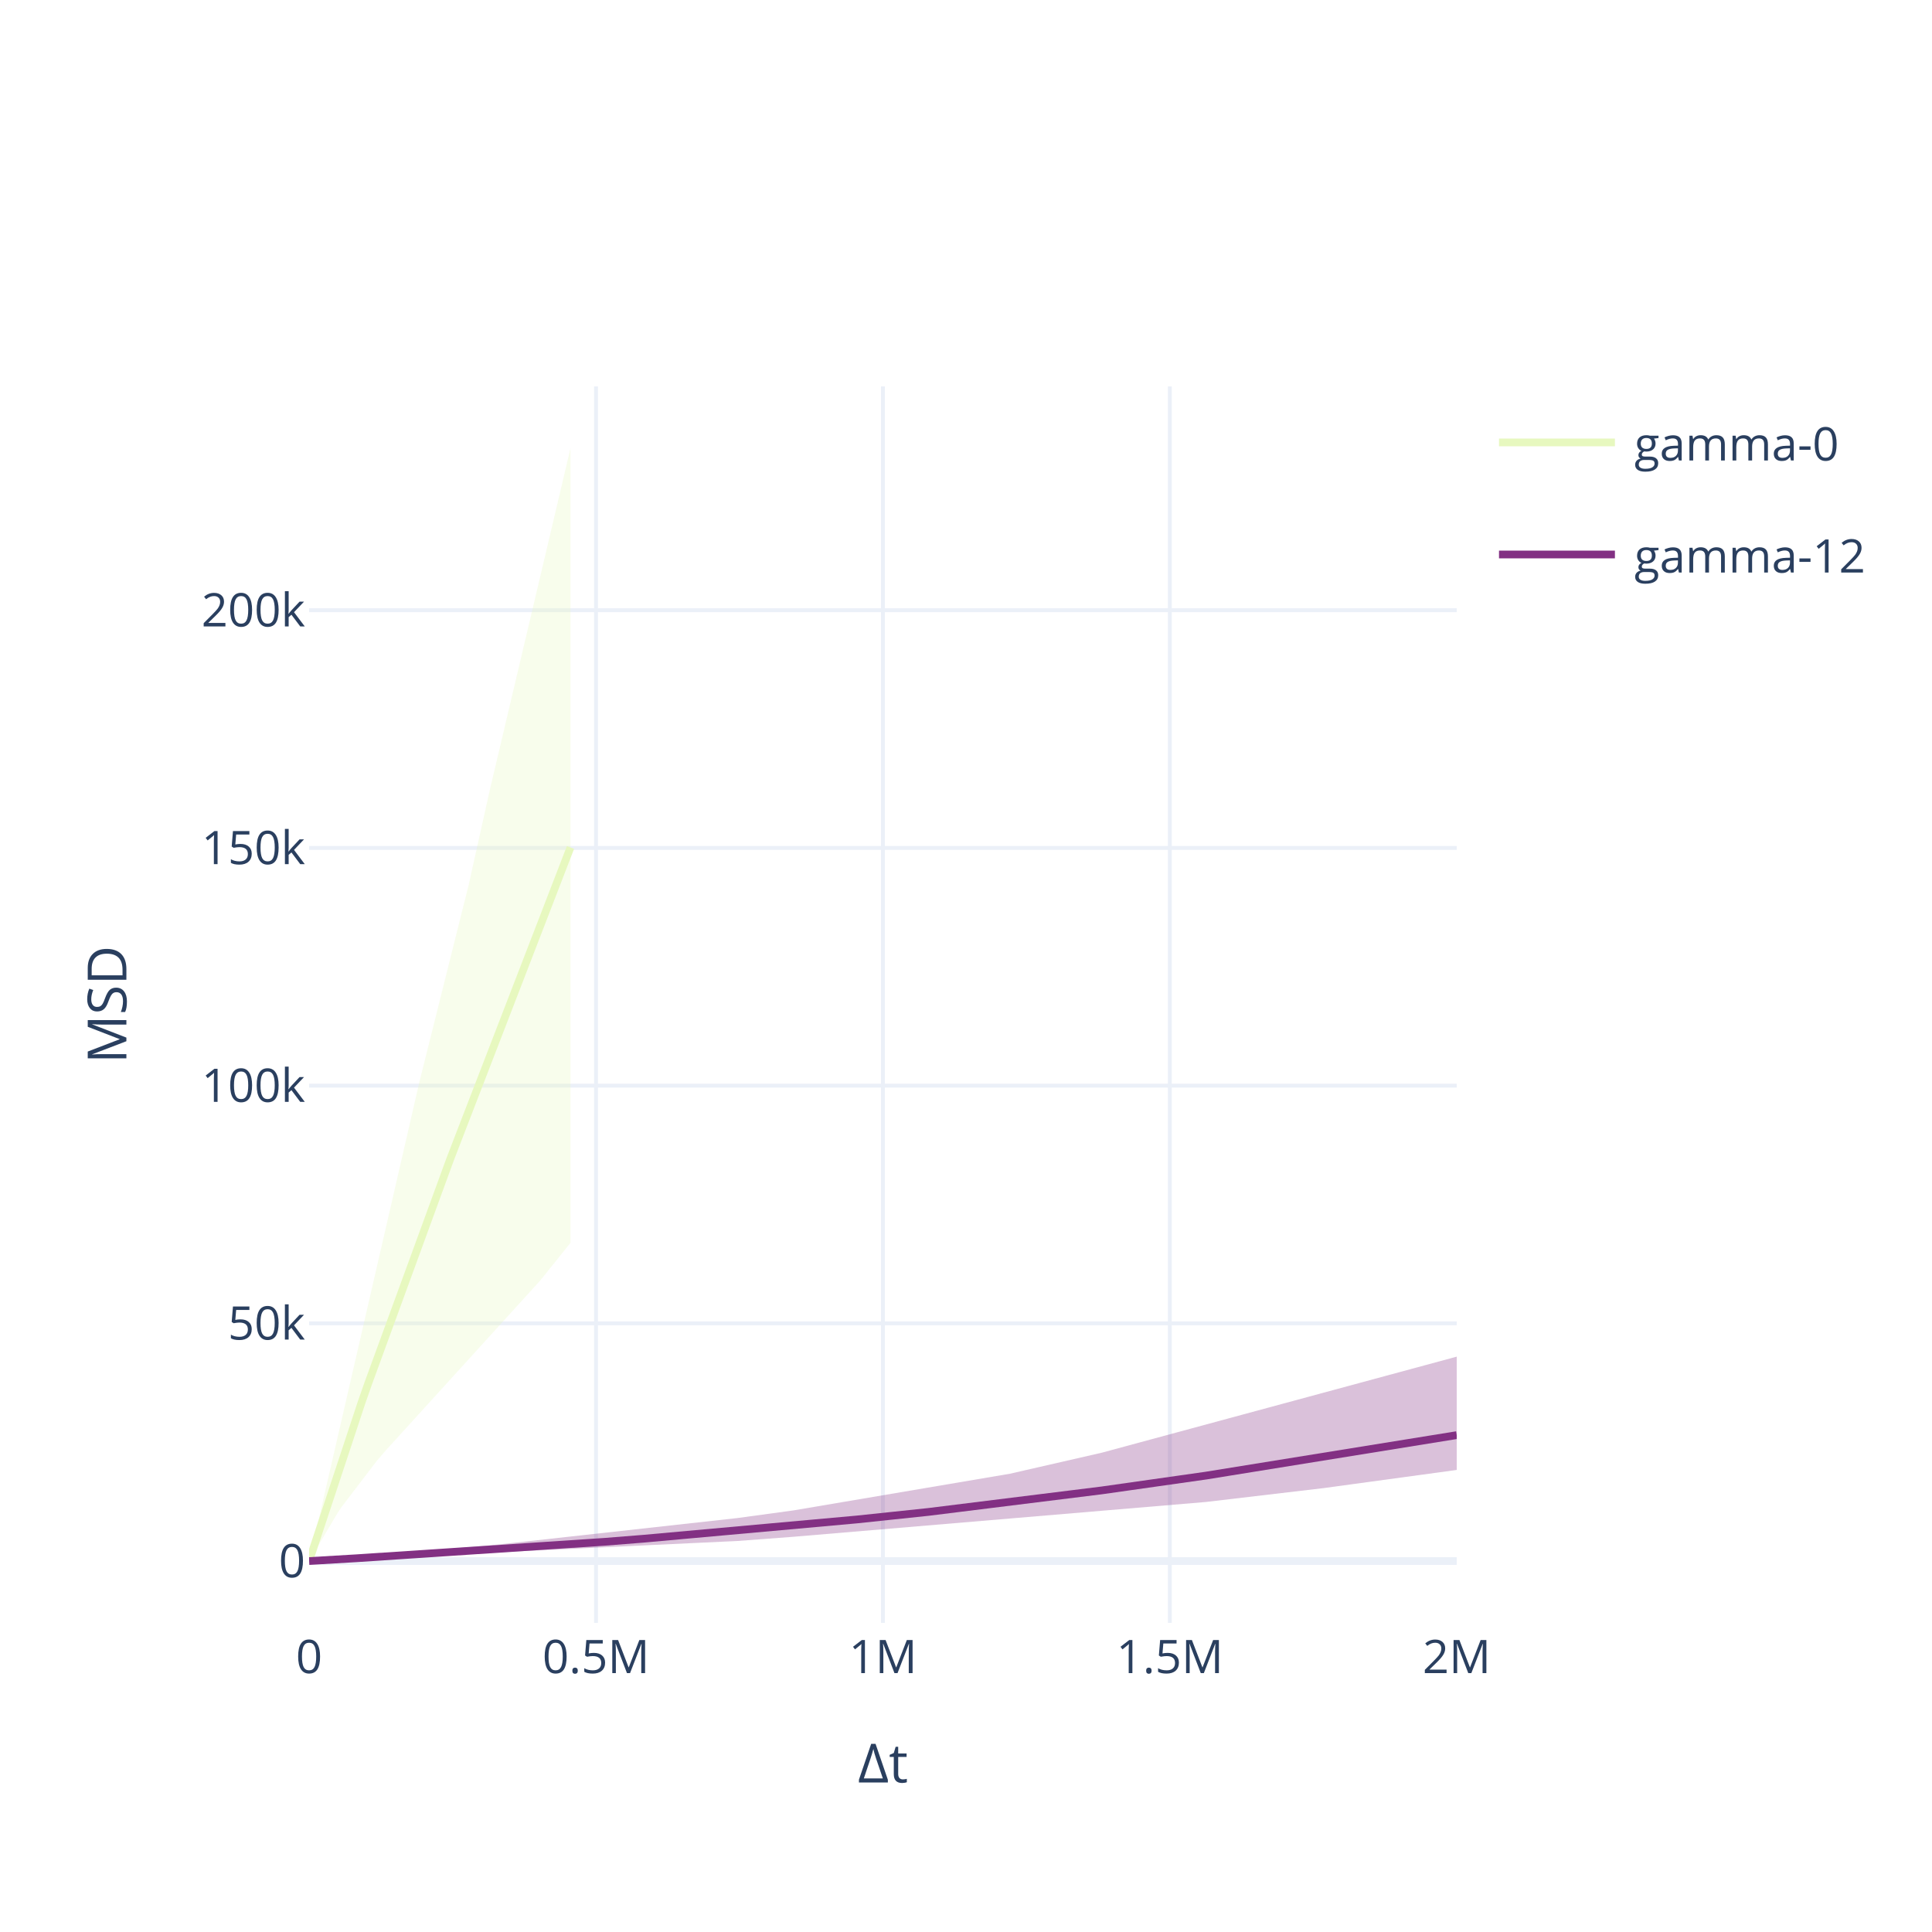
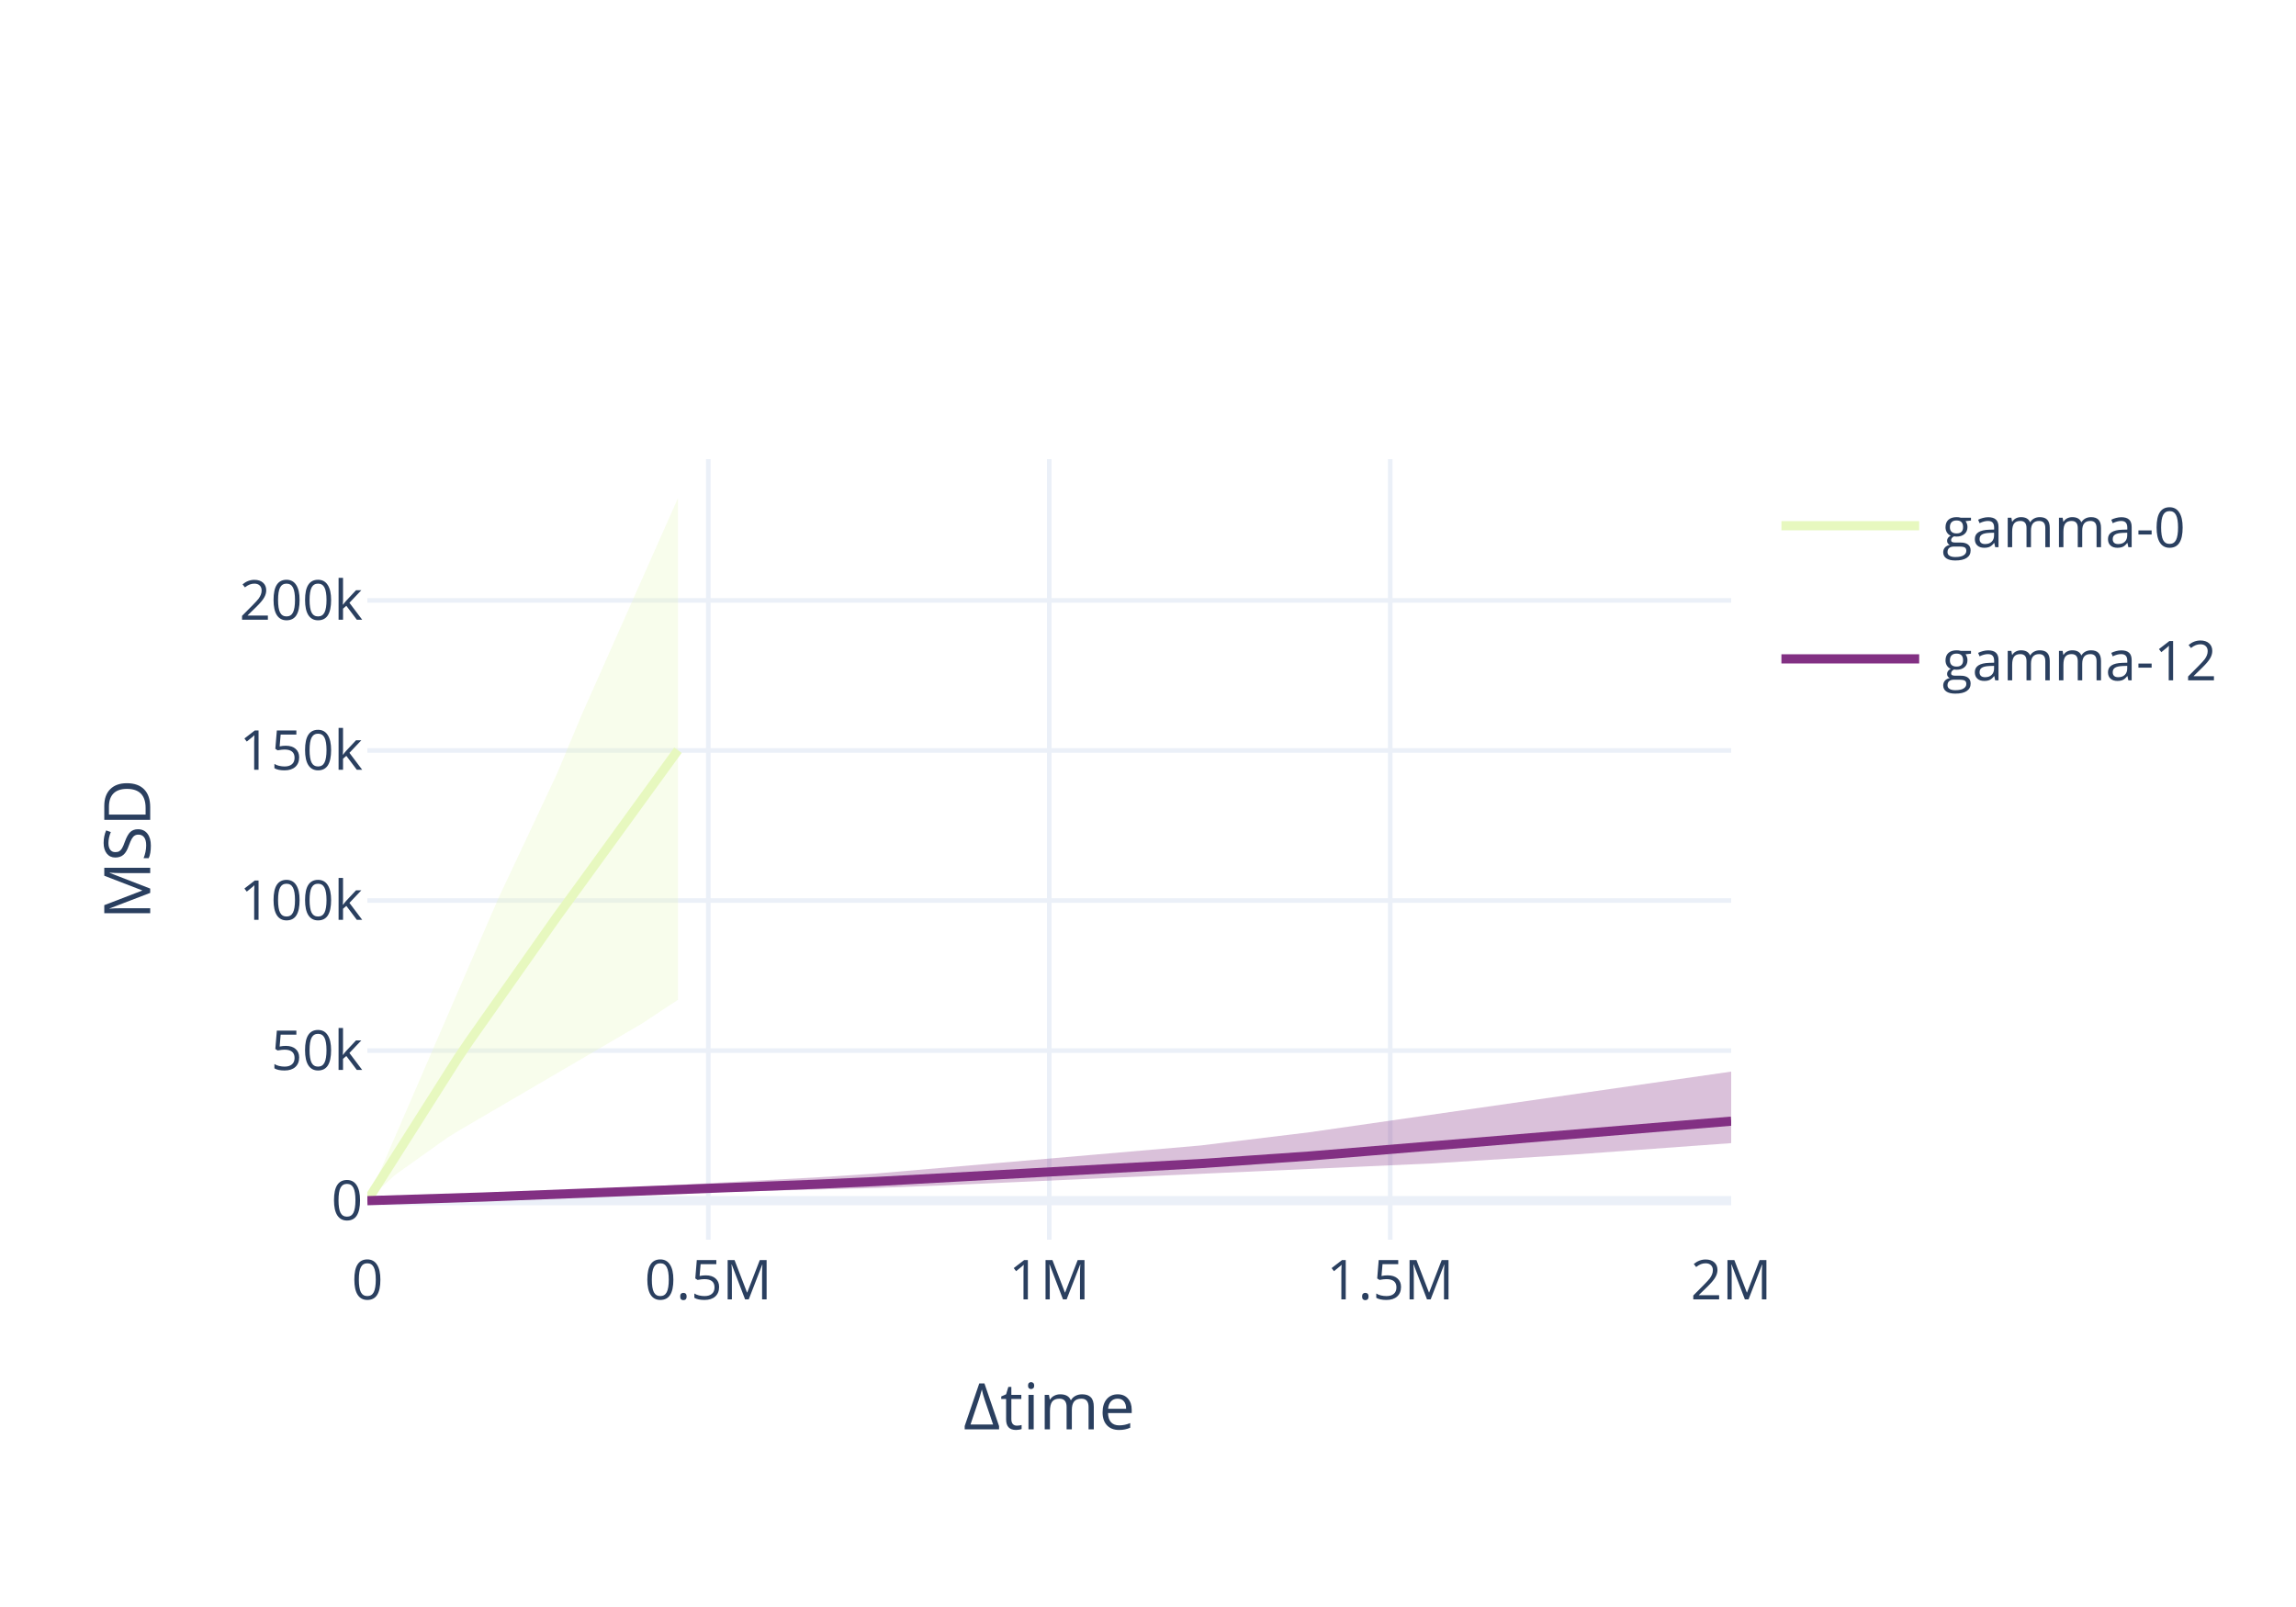
- <svg xmlns="http://www.w3.org/2000/svg" class="main-svg" width="500" height="500" style="" viewBox="0 0 500 500">
-   <rect x="0" y="0" width="500" height="500" style="fill: rgb(255, 255, 255); fill-opacity: 1;" />
-   <defs id="defs-95b603">
+ <svg xmlns="http://www.w3.org/2000/svg" class="main-svg" width="500" height="350" style="" viewBox="0 0 500 350">
+   <rect x="0" y="0" width="500" height="350" style="fill: rgb(255, 255, 255); fill-opacity: 1;" />
+   <defs id="defs-d8f09f">
    <g class="clips">
-       <clipPath id="clip95b603xyplot" class="plotclip">
-         <rect width="297" height="320" />
-       </clipPath>
-       <clipPath class="axesclip" id="clip95b603x">
-         <rect x="80" y="0" width="297" height="500" />
-       </clipPath>
-       <clipPath class="axesclip" id="clip95b603y">
-         <rect x="0" y="100" width="500" height="320" />
-       </clipPath>
-       <clipPath class="axesclip" id="clip95b603xy">
-         <rect x="80" y="100" width="297" height="320" />
+       <clipPath id="clipd8f09fxyplot" class="plotclip">
+         <rect width="297" height="170" />
+       </clipPath>
+       <clipPath class="axesclip" id="clipd8f09fx">
+         <rect x="80" y="0" width="297" height="350" />
+       </clipPath>
+       <clipPath class="axesclip" id="clipd8f09fy">
+         <rect x="0" y="100" width="500" height="170" />
+       </clipPath>
+       <clipPath class="axesclip" id="clipd8f09fxy">
+         <rect x="80" y="100" width="297" height="170" />
      </clipPath>
    </g>
    <g class="gradients" />
    <g class="patterns" />
  </defs>
  <g class="bglayer" />
  <g class="layer-below">
    <g class="imagelayer" />
    <g class="shapelayer" />
  </g>
  <g class="cartesianlayer">
    <g class="subplot xy">
      <g class="layer-subplot">
        <g class="shapelayer" />
        <g class="imagelayer" />
      </g>
      <g class="minor-gridlayer">
        <g class="x" />
        <g class="y" />
      </g>
      <g class="gridlayer">
        <g class="x">
-           <path class="xgrid crisp" transform="translate(154.25,0)" d="M0,100v320" style="stroke: rgb(235, 240, 248); stroke-opacity: 1; stroke-width: 1px;" />
-           <path class="xgrid crisp" transform="translate(228.5,0)" d="M0,100v320" style="stroke: rgb(235, 240, 248); stroke-opacity: 1; stroke-width: 1px;" />
-           <path class="xgrid crisp" transform="translate(302.75,0)" d="M0,100v320" style="stroke: rgb(235, 240, 248); stroke-opacity: 1; stroke-width: 1px;" />
+           <path class="xgrid crisp" transform="translate(154.25,0)" d="M0,100v170" style="stroke: rgb(235, 240, 248); stroke-opacity: 1; stroke-width: 1px;" />
+           <path class="xgrid crisp" transform="translate(228.5,0)" d="M0,100v170" style="stroke: rgb(235, 240, 248); stroke-opacity: 1; stroke-width: 1px;" />
+           <path class="xgrid crisp" transform="translate(302.75,0)" d="M0,100v170" style="stroke: rgb(235, 240, 248); stroke-opacity: 1; stroke-width: 1px;" />
        </g>
        <g class="y">
-           <path class="ygrid crisp" transform="translate(0,342.48)" d="M80,0h297" style="stroke: rgb(235, 240, 248); stroke-opacity: 1; stroke-width: 1px;" />
-           <path class="ygrid crisp" transform="translate(0,280.96)" d="M80,0h297" style="stroke: rgb(235, 240, 248); stroke-opacity: 1; stroke-width: 1px;" />
-           <path class="ygrid crisp" transform="translate(0,219.44)" d="M80,0h297" style="stroke: rgb(235, 240, 248); stroke-opacity: 1; stroke-width: 1px;" />
-           <path class="ygrid crisp" transform="translate(0,157.92)" d="M80,0h297" style="stroke: rgb(235, 240, 248); stroke-opacity: 1; stroke-width: 1px;" />
+           <path class="ygrid crisp" transform="translate(0,228.82)" d="M80,0h297" style="stroke: rgb(235, 240, 248); stroke-opacity: 1; stroke-width: 1px;" />
+           <path class="ygrid crisp" transform="translate(0,196.13)" d="M80,0h297" style="stroke: rgb(235, 240, 248); stroke-opacity: 1; stroke-width: 1px;" />
+           <path class="ygrid crisp" transform="translate(0,163.45)" d="M80,0h297" style="stroke: rgb(235, 240, 248); stroke-opacity: 1; stroke-width: 1px;" />
+           <path class="ygrid crisp" transform="translate(0,130.77)" d="M80,0h297" style="stroke: rgb(235, 240, 248); stroke-opacity: 1; stroke-width: 1px;" />
        </g>
      </g>
      <g class="zerolinelayer">
-         <path class="yzl zl crisp" transform="translate(0,404)" d="M80,0h297" style="stroke: rgb(235, 240, 248); stroke-opacity: 1; stroke-width: 2px;" />
+         <path class="yzl zl crisp" transform="translate(0,261.5)" d="M80,0h297" style="stroke: rgb(235, 240, 248); stroke-opacity: 1; stroke-width: 2px;" />
      </g>
      <g class="layer-between">
        <g class="shapelayer" />
        <g class="imagelayer" />
      </g>
      <path class="xlines-below" />
      <path class="ylines-below" />
      <g class="overlines-below" />
      <g class="xaxislayer-below" />
      <g class="yaxislayer-below" />
      <g class="overaxes-below" />
      <g class="overplot">
-         <g class="xy" transform="translate(80,100)" clip-path="url(#clip95b603xyplot)">
+         <g class="xy" transform="translate(80,100)" clip-path="url(#clipd8f09fxyplot)">
          <g class="scatterlayer mlayer">
-             <g class="trace scatter trace59f0e3" style="stroke-miterlimit: 2; opacity: 1;">
+             <g class="trace scatter tracee7b52d" style="stroke-miterlimit: 2; opacity: 1;">
              <g class="fills" />
              <g class="errorbars" />
              <g class="lines">
-                 <path class="js-line" d="M0,304L13.62,262.81L15.4,257.74L36.51,199.98L41.31,187.54L67.64,119.32" style="vector-effect: none; fill: none; stroke: rgb(231, 248, 191); stroke-opacity: 1; stroke-width: 2px; opacity: 1;" />
-               </g>
-               <g class="points" />
-               <g class="text" />
-             </g>
-             <g class="trace scatter trace915314" style="stroke-miterlimit: 2; opacity: 0.3;">
+                 <path class="js-line" d="M0,161.5L19.71,130.44L22.3,126.63L41.31,99.63L46.73,92.2L67.64,63.39" style="vector-effect: none; fill: none; stroke: rgb(231, 248, 191); stroke-opacity: 1; stroke-width: 2px; opacity: 1;" />
+               </g>
+               <g class="points" />
+               <g class="text" />
+             </g>
+             <g class="trace scatter trace749431" style="stroke-miterlimit: 2; opacity: 0.3;">
              <g class="fills">
                <g>
-                   <path class="js-fill" d="M0,304L7.35,291.58L8.31,290.12L17.43,278.18L19.71,275.51L59.79,231.42L67.64,221.64L67.64,16L59.79,49.29L46.73,104.58L41.31,128.92L28.53,180.06L25.22,194.44L0,304L0,304Z" style="fill: rgb(231, 248, 191); fill-opacity: 1; stroke-width: 0;" />
+                   <path class="js-fill" d="M0,161.5L5.74,156.15L6.5,155.57L17.43,147.78L19.71,146.37L59.79,122.94L67.64,117.74L67.64,8.5L59.79,26.19L46.73,55.56L41.31,68.49L28.53,95.66L25.22,103.29L0,161.5L0,161.5Z" style="fill: rgb(231, 248, 191); fill-opacity: 1; stroke-width: 0;" />
                </g>
              </g>
              <g class="errorbars" />
              <g class="lines">
-                 <path class="js-line" d="M0,304L7.35,291.58L8.31,290.12L17.43,278.18L19.71,275.51L59.79,231.42L67.64,221.64L67.64,16L59.79,49.29L46.73,104.58L41.31,128.92L28.53,180.06L25.22,194.44L0,304L0,304" style="vector-effect: none; fill: none; stroke: rgb(0, 0, 0); stroke-opacity: 0; stroke-width: 2px; opacity: 1;" />
-               </g>
-               <g class="points" />
-               <g class="text" />
-             </g>
-             <g class="trace scatter trace59a18f" style="stroke-miterlimit: 2; opacity: 1;">
+                 <path class="js-line" d="M0,161.5L5.74,156.15L6.5,155.57L17.43,147.78L19.71,146.37L59.79,122.94L67.64,117.74L67.64,8.5L59.79,26.19L46.73,55.56L41.31,68.49L28.53,95.66L25.22,103.29L0,161.5L0,161.5" style="vector-effect: none; fill: none; stroke: rgb(0, 0, 0); stroke-opacity: 0; stroke-width: 2px; opacity: 1;" />
+               </g>
+               <g class="points" />
+               <g class="text" />
+             </g>
+             <g class="trace scatter traceeb6f79" style="stroke-miterlimit: 2; opacity: 1;">
              <g class="fills" />
              <g class="errorbars" />
              <g class="lines">
-                 <path class="js-line" d="M0,304L10.64,303.37L12.04,303.29L76.52,299.02L86.56,298.22L141.74,293.24L160.33,291.28L205.17,285.71L232.09,281.89L297,271.41" style="vector-effect: none; fill: none; stroke: rgb(130, 48, 131); stroke-opacity: 1; stroke-width: 2px; opacity: 1;" />
-               </g>
-               <g class="points" />
-               <g class="text" />
-             </g>
-             <g class="trace scatter traced1da3d" style="stroke-miterlimit: 2; opacity: 0.3;">
+                 <path class="js-line" d="M0,161.5L22.3,160.8L25.22,160.71L97.91,157.92L110.76,157.33L181.37,153.43L205.17,151.78L297,144.19" style="vector-effect: none; fill: none; stroke: rgb(130, 48, 131); stroke-opacity: 1; stroke-width: 2px; opacity: 1;" />
+               </g>
+               <g class="points" />
+               <g class="text" />
+             </g>
+             <g class="trace scatter trace4da269" style="stroke-miterlimit: 2; opacity: 0.3;">
              <g class="fills">
                <g>
-                   <path class="js-fill" d="M0,304L9.41,303.56L10.64,303.51L110.76,298.81L125.29,297.72L232.09,288.71L262.55,285.12L297,280.42L297,251.1L205.17,275.95L181.37,281.4L125.29,290.9L110.76,292.88L52.86,299.29L46.73,299.94L0,304L0,304Z" style="fill: rgb(130, 48, 131); fill-opacity: 1; stroke-width: 0;" />
+                   <path class="js-fill" d="M0,161.5L17.43,161.09L19.71,161.05L110.76,158.74L125.29,158.17L232.09,153.38L262.55,151.47L297,148.97L297,133.39L205.17,146.6L181.37,149.49L110.76,155.59L97.91,156.43L9.41,161.15L8.31,161.19L0,161.5L0,161.5Z" style="fill: rgb(130, 48, 131); fill-opacity: 1; stroke-width: 0;" />
                </g>
              </g>
              <g class="errorbars" />
              <g class="lines">
-                 <path class="js-line" d="M0,304L9.41,303.56L10.64,303.51L110.76,298.81L125.29,297.72L232.09,288.71L262.55,285.12L297,280.42L297,251.1L205.17,275.95L181.37,281.4L125.29,290.9L110.76,292.88L52.86,299.29L46.73,299.94L0,304L0,304" style="vector-effect: none; fill: none; stroke: rgb(0, 0, 0); stroke-opacity: 0; stroke-width: 2px; opacity: 1;" />
+                 <path class="js-line" d="M0,161.5L17.43,161.09L19.71,161.05L110.76,158.74L125.29,158.17L232.09,153.38L262.55,151.47L297,148.97L297,133.39L205.17,146.6L181.37,149.49L110.76,155.59L97.91,156.43L9.41,161.15L8.31,161.19L0,161.5L0,161.5" style="vector-effect: none; fill: none; stroke: rgb(0, 0, 0); stroke-opacity: 0; stroke-width: 2px; opacity: 1;" />
              </g>
              <g class="points" />
              <g class="text" />
            </g>
          </g>
        </g>
      </g>
      <g class="zerolinelayer-above" />
      <path class="xlines-above crisp" d="M0,0" style="fill: none;" />
      <path class="ylines-above crisp" d="M0,0" style="fill: none;" />
      <g class="overlines-above" />
      <g class="xaxislayer-above">
        <g class="xtick">
-           <text text-anchor="middle" x="0" y="433" transform="translate(80,0)" style="font-family: 'Open Sans', verdana, arial, sans-serif; font-size: 12px; fill: rgb(42, 63, 95); fill-opacity: 1; white-space: pre;">0</text>
-         </g>
-         <g class="xtick">
-           <text text-anchor="middle" x="0" y="433" style="font-family: 'Open Sans', verdana, arial, sans-serif; font-size: 12px; fill: rgb(42, 63, 95); fill-opacity: 1; white-space: pre;" transform="translate(154.25,0)">0.5M</text>
-         </g>
-         <g class="xtick">
-           <text text-anchor="middle" x="0" y="433" style="font-family: 'Open Sans', verdana, arial, sans-serif; font-size: 12px; fill: rgb(42, 63, 95); fill-opacity: 1; white-space: pre;" transform="translate(228.5,0)">1M</text>
-         </g>
-         <g class="xtick">
-           <text text-anchor="middle" x="0" y="433" style="font-family: 'Open Sans', verdana, arial, sans-serif; font-size: 12px; fill: rgb(42, 63, 95); fill-opacity: 1; white-space: pre;" transform="translate(302.75,0)">1.5M</text>
-         </g>
-         <g class="xtick">
-           <text text-anchor="middle" x="0" y="433" style="font-family: 'Open Sans', verdana, arial, sans-serif; font-size: 12px; fill: rgb(42, 63, 95); fill-opacity: 1; white-space: pre;" transform="translate(377,0)">2M</text>
+           <text text-anchor="middle" x="0" y="283" transform="translate(80,0)" style="font-family: 'Open Sans', verdana, arial, sans-serif; font-size: 12px; fill: rgb(42, 63, 95); fill-opacity: 1; white-space: pre;">0</text>
+         </g>
+         <g class="xtick">
+           <text text-anchor="middle" x="0" y="283" style="font-family: 'Open Sans', verdana, arial, sans-serif; font-size: 12px; fill: rgb(42, 63, 95); fill-opacity: 1; white-space: pre;" transform="translate(154.25,0)">0.5M</text>
+         </g>
+         <g class="xtick">
+           <text text-anchor="middle" x="0" y="283" style="font-family: 'Open Sans', verdana, arial, sans-serif; font-size: 12px; fill: rgb(42, 63, 95); fill-opacity: 1; white-space: pre;" transform="translate(228.5,0)">1M</text>
+         </g>
+         <g class="xtick">
+           <text text-anchor="middle" x="0" y="283" style="font-family: 'Open Sans', verdana, arial, sans-serif; font-size: 12px; fill: rgb(42, 63, 95); fill-opacity: 1; white-space: pre;" transform="translate(302.75,0)">1.5M</text>
+         </g>
+         <g class="xtick">
+           <text text-anchor="middle" x="0" y="283" style="font-family: 'Open Sans', verdana, arial, sans-serif; font-size: 12px; fill: rgb(42, 63, 95); fill-opacity: 1; white-space: pre;" transform="translate(377,0)">2M</text>
        </g>
      </g>
      <g class="yaxislayer-above">
        <g class="ytick">
-           <text text-anchor="end" x="79" y="4.2" transform="translate(0,404)" style="font-family: 'Open Sans', verdana, arial, sans-serif; font-size: 12px; fill: rgb(42, 63, 95); fill-opacity: 1; white-space: pre;">0</text>
-         </g>
-         <g class="ytick">
-           <text text-anchor="end" x="79" y="4.2" style="font-family: 'Open Sans', verdana, arial, sans-serif; font-size: 12px; fill: rgb(42, 63, 95); fill-opacity: 1; white-space: pre;" transform="translate(0,342.48)">50k</text>
-         </g>
-         <g class="ytick">
-           <text text-anchor="end" x="79" y="4.2" style="font-family: 'Open Sans', verdana, arial, sans-serif; font-size: 12px; fill: rgb(42, 63, 95); fill-opacity: 1; white-space: pre;" transform="translate(0,280.96)">100k</text>
-         </g>
-         <g class="ytick">
-           <text text-anchor="end" x="79" y="4.2" style="font-family: 'Open Sans', verdana, arial, sans-serif; font-size: 12px; fill: rgb(42, 63, 95); fill-opacity: 1; white-space: pre;" transform="translate(0,219.44)">150k</text>
-         </g>
-         <g class="ytick">
-           <text text-anchor="end" x="79" y="4.2" style="font-family: 'Open Sans', verdana, arial, sans-serif; font-size: 12px; fill: rgb(42, 63, 95); fill-opacity: 1; white-space: pre;" transform="translate(0,157.92)">200k</text>
+           <text text-anchor="end" x="79" y="4.2" transform="translate(0,261.5)" style="font-family: 'Open Sans', verdana, arial, sans-serif; font-size: 12px; fill: rgb(42, 63, 95); fill-opacity: 1; white-space: pre;">0</text>
+         </g>
+         <g class="ytick">
+           <text text-anchor="end" x="79" y="4.2" style="font-family: 'Open Sans', verdana, arial, sans-serif; font-size: 12px; fill: rgb(42, 63, 95); fill-opacity: 1; white-space: pre;" transform="translate(0,228.82)">50k</text>
+         </g>
+         <g class="ytick">
+           <text text-anchor="end" x="79" y="4.2" style="font-family: 'Open Sans', verdana, arial, sans-serif; font-size: 12px; fill: rgb(42, 63, 95); fill-opacity: 1; white-space: pre;" transform="translate(0,196.13)">100k</text>
+         </g>
+         <g class="ytick">
+           <text text-anchor="end" x="79" y="4.2" style="font-family: 'Open Sans', verdana, arial, sans-serif; font-size: 12px; fill: rgb(42, 63, 95); fill-opacity: 1; white-space: pre;" transform="translate(0,163.45)">150k</text>
+         </g>
+         <g class="ytick">
+           <text text-anchor="end" x="79" y="4.2" style="font-family: 'Open Sans', verdana, arial, sans-serif; font-size: 12px; fill: rgb(42, 63, 95); fill-opacity: 1; white-space: pre;" transform="translate(0,130.77)">200k</text>
        </g>
      </g>
      <g class="overaxes-above" />
    </g>
  </g>
  <g class="polarlayer" />
  <g class="smithlayer" />
  <g class="ternarylayer" />
  <g class="geolayer" />
  <g class="funnelarealayer" />
  <g class="pielayer" />
  <g class="iciclelayer" />
  <g class="treemaplayer" />
  <g class="sunburstlayer" />
  <g class="glimages" />
-   <defs id="topdefs-95b603">
+   <defs id="topdefs-d8f09f">
    <g class="clips" />
-     <clipPath id="legend95b603">
+     <clipPath id="legendd8f09f">
      <rect width="105" height="58" x="0" y="0" />
    </clipPath>
  </defs>
  <g class="layer-above">
    <g class="imagelayer" />
    <g class="shapelayer" />
  </g>
  <g class="infolayer">
    <g class="legend" pointer-events="all" transform="translate(382.94,100)">
      <rect class="bg" shape-rendering="crispEdges" style="stroke: rgb(68, 68, 68); stroke-opacity: 1; fill: rgb(255, 255, 255); fill-opacity: 1; stroke-width: 0px;" width="105" height="58" x="0" y="0" />
-       <g class="scrollbox" transform="" clip-path="url(#legend95b603)">
+       <g class="scrollbox" transform="" clip-path="url(#legendd8f09f)">
        <g class="groups" transform="">
          <g class="traces" transform="translate(0,14.5)" style="opacity: 1;">
            <text class="legendtext" text-anchor="start" x="40" y="4.68" style="font-family: 'Open Sans', verdana, arial, sans-serif; font-size: 12px; fill: rgb(42, 63, 95); fill-opacity: 1; white-space: pre;">gamma-0</text>
            <g class="layers" style="opacity: 1;">
              <g class="legendfill" />
              <g class="legendlines">
                <path class="js-line" d="M5,0h30" style="fill: none; stroke: rgb(231, 248, 191); stroke-opacity: 1; stroke-width: 2px;" />
              </g>
              <g class="legendsymbols">
                <g class="legendpoints" />
              </g>
            </g>
            <rect class="legendtoggle" x="0" y="-9.5" width="99.793" height="19" style="fill: rgb(0, 0, 0); fill-opacity: 0;" />
          </g>
        </g>
        <g class="groups" transform="translate(0,10)">
          <g class="traces" transform="translate(0,33.5)" style="opacity: 1;">
            <text class="legendtext" text-anchor="start" x="40" y="4.68" style="font-family: 'Open Sans', verdana, arial, sans-serif; font-size: 12px; fill: rgb(42, 63, 95); fill-opacity: 1; white-space: pre;">gamma-12</text>
            <g class="layers" style="opacity: 1;">
              <g class="legendfill" />
              <g class="legendlines">
                <path class="js-line" d="M5,0h30" style="fill: none; stroke: rgb(130, 48, 131); stroke-opacity: 1; stroke-width: 2px;" />
              </g>
              <g class="legendsymbols">
                <g class="legendpoints" />
              </g>
            </g>
            <rect class="legendtoggle" x="0" y="-9.5" width="99.793" height="19" style="fill: rgb(0, 0, 0); fill-opacity: 0;" />
          </g>
        </g>
      </g>
      <rect class="scrollbar" rx="20" ry="3" width="0" height="0" style="fill: rgb(128, 139, 164); fill-opacity: 1;" x="0" y="0" />
    </g>
    <g class="g-gtitle" />
    <g class="g-xtitle">
-       <text class="xtitle" x="228.5" y="461.3" text-anchor="middle" style="opacity: 1; font-family: 'Open Sans', verdana, arial, sans-serif; font-size: 14px; fill: rgb(42, 63, 95); fill-opacity: 1; white-space: pre;">Δt</text>
+       <text class="xtitle" x="228.5" y="311.3" text-anchor="middle" style="opacity: 1; font-family: 'Open Sans', verdana, arial, sans-serif; font-size: 14px; fill: rgb(42, 63, 95); fill-opacity: 1; white-space: pre;">Δtime</text>
    </g>
    <g class="g-ytitle">
-       <text class="ytitle" transform="rotate(-90,32.70938,260)" x="32.709" y="260" text-anchor="middle" style="opacity: 1; font-family: 'Open Sans', verdana, arial, sans-serif; font-size: 14px; fill: rgb(42, 63, 95); fill-opacity: 1; white-space: pre;">MSD</text>
+       <text class="ytitle" transform="rotate(-90,32.70938,185)" x="32.709" y="185" text-anchor="middle" style="opacity: 1; font-family: 'Open Sans', verdana, arial, sans-serif; font-size: 14px; fill: rgb(42, 63, 95); fill-opacity: 1; white-space: pre;">MSD</text>
    </g>
  </g>
</svg>
